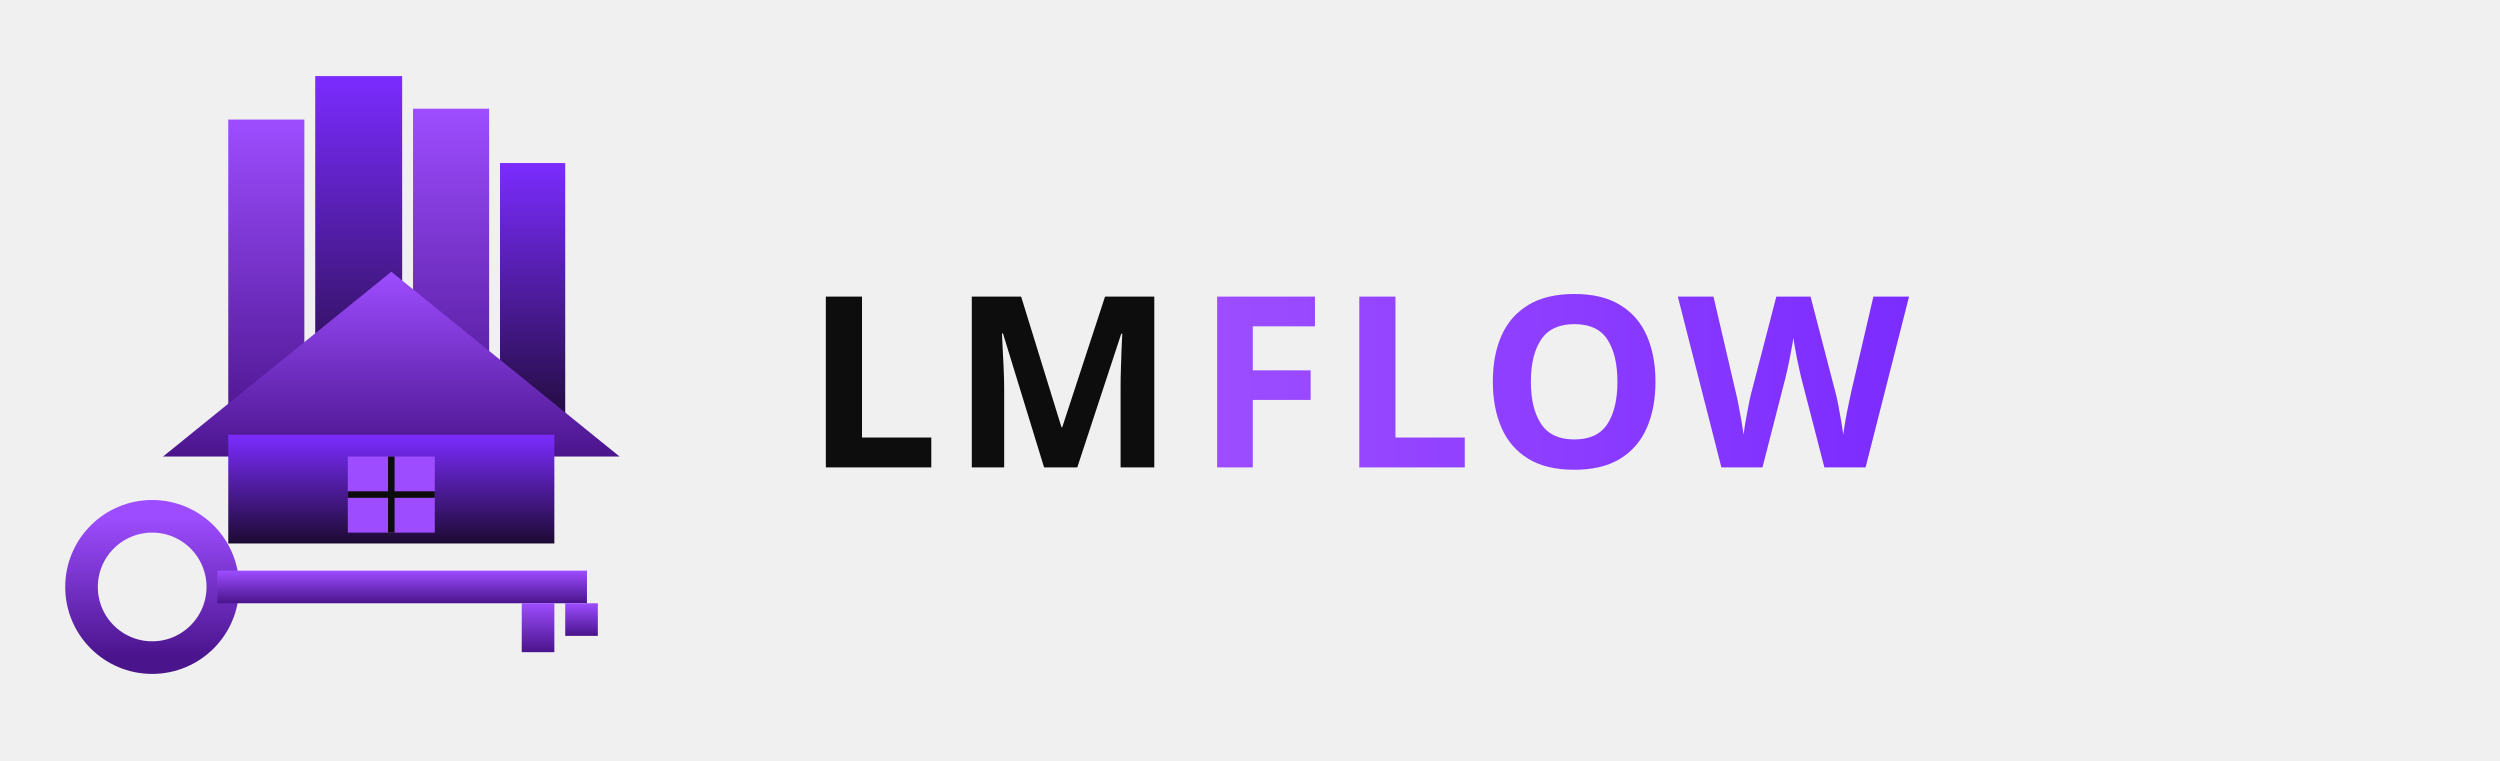
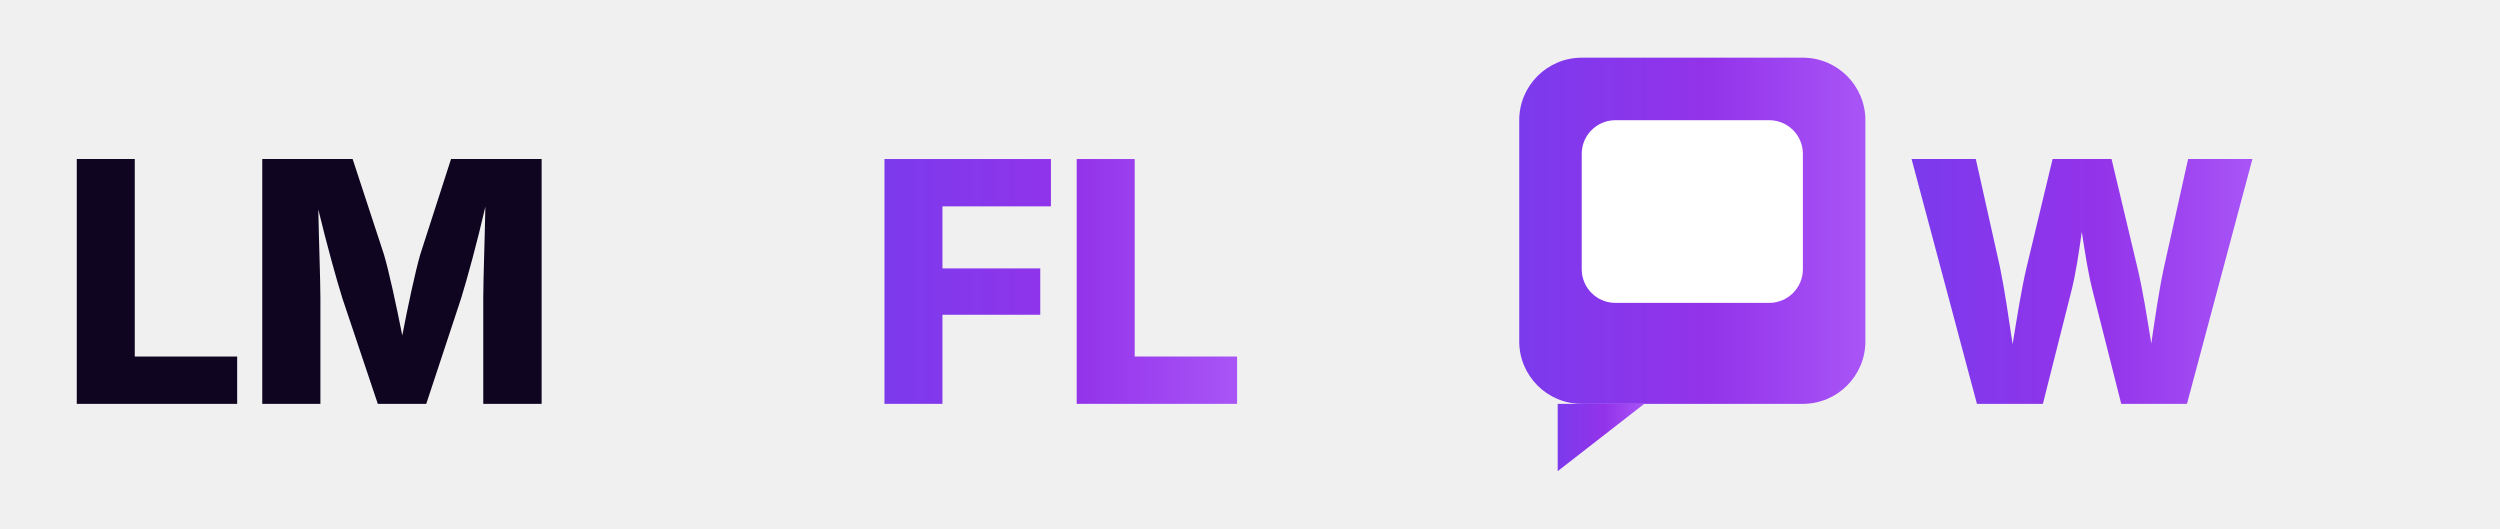
- <svg xmlns="http://www.w3.org/2000/svg" viewBox="0 0 460 140" fill="none">
+ <svg xmlns="http://www.w3.org/2000/svg" viewBox="0 0 520 110" fill="none">
  <defs>
-     <linearGradient id="lmPurpleGradL" x1="0" y1="0" x2="0" y2="1">
-       <stop offset="0%" stop-color="#9D4DFF" />
-       <stop offset="100%" stop-color="#4A148C" />
-     </linearGradient>
-     <linearGradient id="lmPurpleGradDarkL" x1="0" y1="0" x2="0" y2="1">
-       <stop offset="0%" stop-color="#7B2CFF" />
-       <stop offset="100%" stop-color="#1D0A33" />
-     </linearGradient>
-     <linearGradient id="lmFlowTextL" x1="0" y1="0" x2="1" y2="0">
-       <stop offset="0%" stop-color="#9D4DFF" />
-       <stop offset="100%" stop-color="#7B2CFF" />
+     <linearGradient id="flowGradL" x1="0" y1="0" x2="1" y2="0">
+       <stop offset="0%" stop-color="#7C3AED" />
+       <stop offset="55%" stop-color="#9333EA" />
+       <stop offset="100%" stop-color="#A855F7" />
    </linearGradient>
  </defs>
-   <rect x="42" y="22" width="14" height="58" fill="url(#lmPurpleGradL)" />
-   <rect x="58" y="14" width="16" height="66" fill="url(#lmPurpleGradDarkL)" />
-   <rect x="76" y="20" width="14" height="60" fill="url(#lmPurpleGradL)" />
-   <rect x="92" y="30" width="12" height="50" fill="url(#lmPurpleGradDarkL)" />
-   <path d="M30 84 L72 50 L114 84 Z" fill="url(#lmPurpleGradL)" />
-   <rect x="42" y="80" width="60" height="20" fill="url(#lmPurpleGradDarkL)" />
-   <rect x="64" y="84" width="16" height="14" fill="#9D4DFF" />
-   <line x1="72" y1="84" x2="72" y2="98" stroke="#0D0D0D" stroke-width="1.2" />
-   <line x1="64" y1="91" x2="80" y2="91" stroke="#0D0D0D" stroke-width="1.2" />
-   <circle cx="28" cy="108" r="13" fill="none" stroke="url(#lmPurpleGradL)" stroke-width="6" />
-   <rect x="40" y="105" width="68" height="6" fill="url(#lmPurpleGradL)" />
-   <rect x="96" y="111" width="6" height="9" fill="url(#lmPurpleGradL)" />
-   <rect x="104" y="111" width="6" height="6" fill="url(#lmPurpleGradL)" />
-   <text x="148" y="86" font-family="'Poppins', system-ui, sans-serif" font-weight="700" font-size="44" letter-spacing="2" fill="#0D0D0D">LM</text>
-   <text x="220" y="86" font-family="'Poppins', system-ui, sans-serif" font-weight="700" font-size="44" letter-spacing="2" fill="url(#lmFlowTextL)">FLOW</text>
+   <text x="12" y="84" font-family="'Space Grotesk','Inter',system-ui,sans-serif" font-weight="800" font-size="70" letter-spacing="-1" fill="#0F0520">LM</text>
+   <text x="180" y="84" font-family="'Space Grotesk','Inter',system-ui,sans-serif" font-weight="800" font-size="70" letter-spacing="-1" fill="url(#flowGradL)">FL</text>
+   <g transform="translate(316, 12)">
+     <rect x="0" y="0" width="72" height="72" rx="13" fill="url(#flowGradL)" />
+     <rect x="13" y="13" width="46" height="38" rx="7" fill="#FFFFFF" />
+     <path d="M8 72 L8 86 L26 72 Z" fill="url(#flowGradL)" />
+   </g>
+   <text x="396" y="84" font-family="'Space Grotesk','Inter',system-ui,sans-serif" font-weight="800" font-size="70" letter-spacing="-1" fill="url(#flowGradL)">W</text>
</svg>
